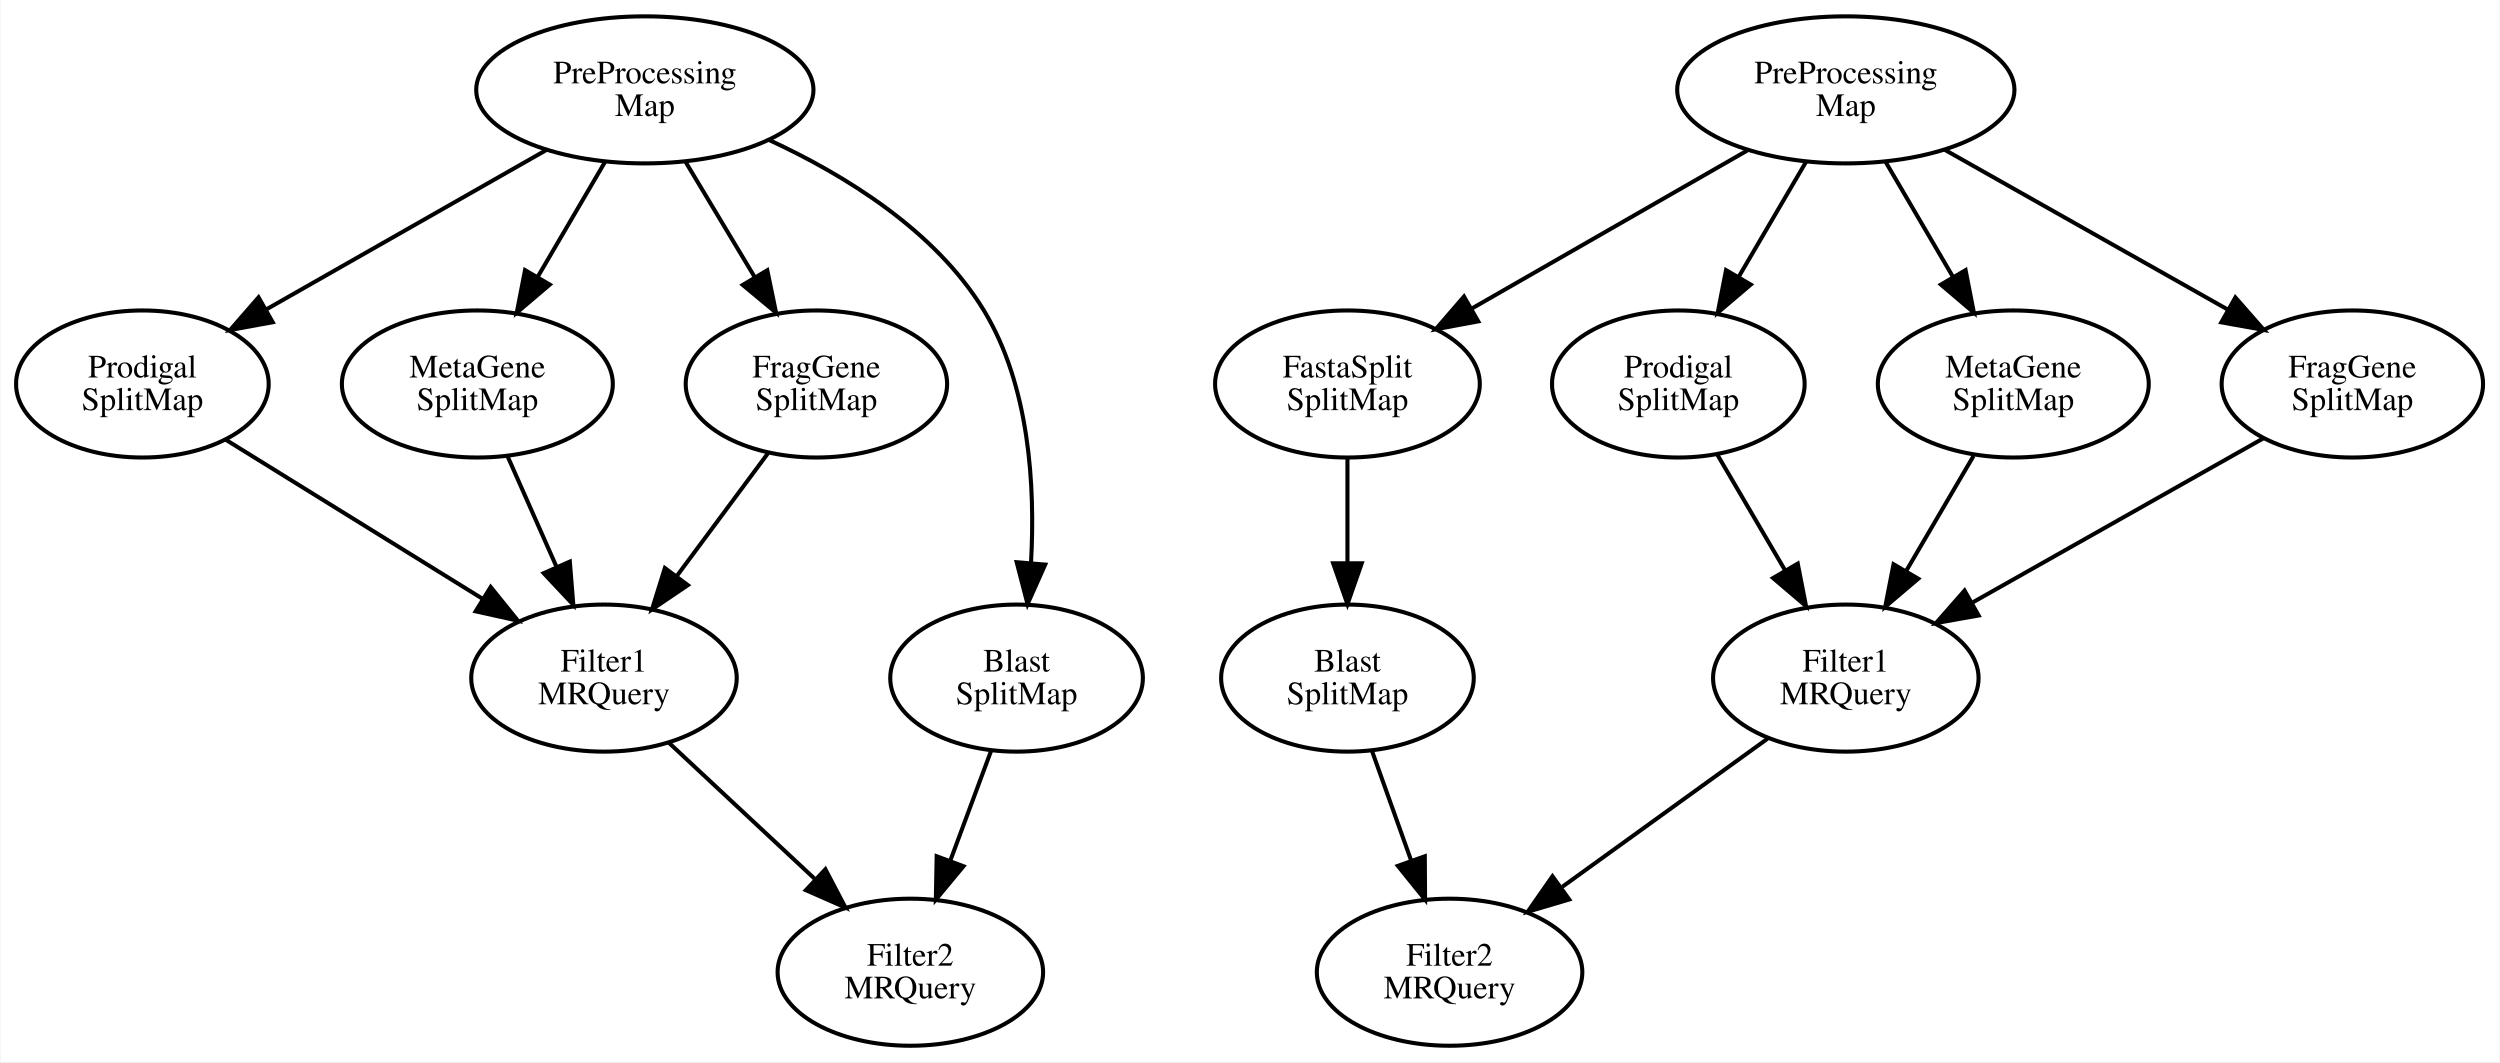
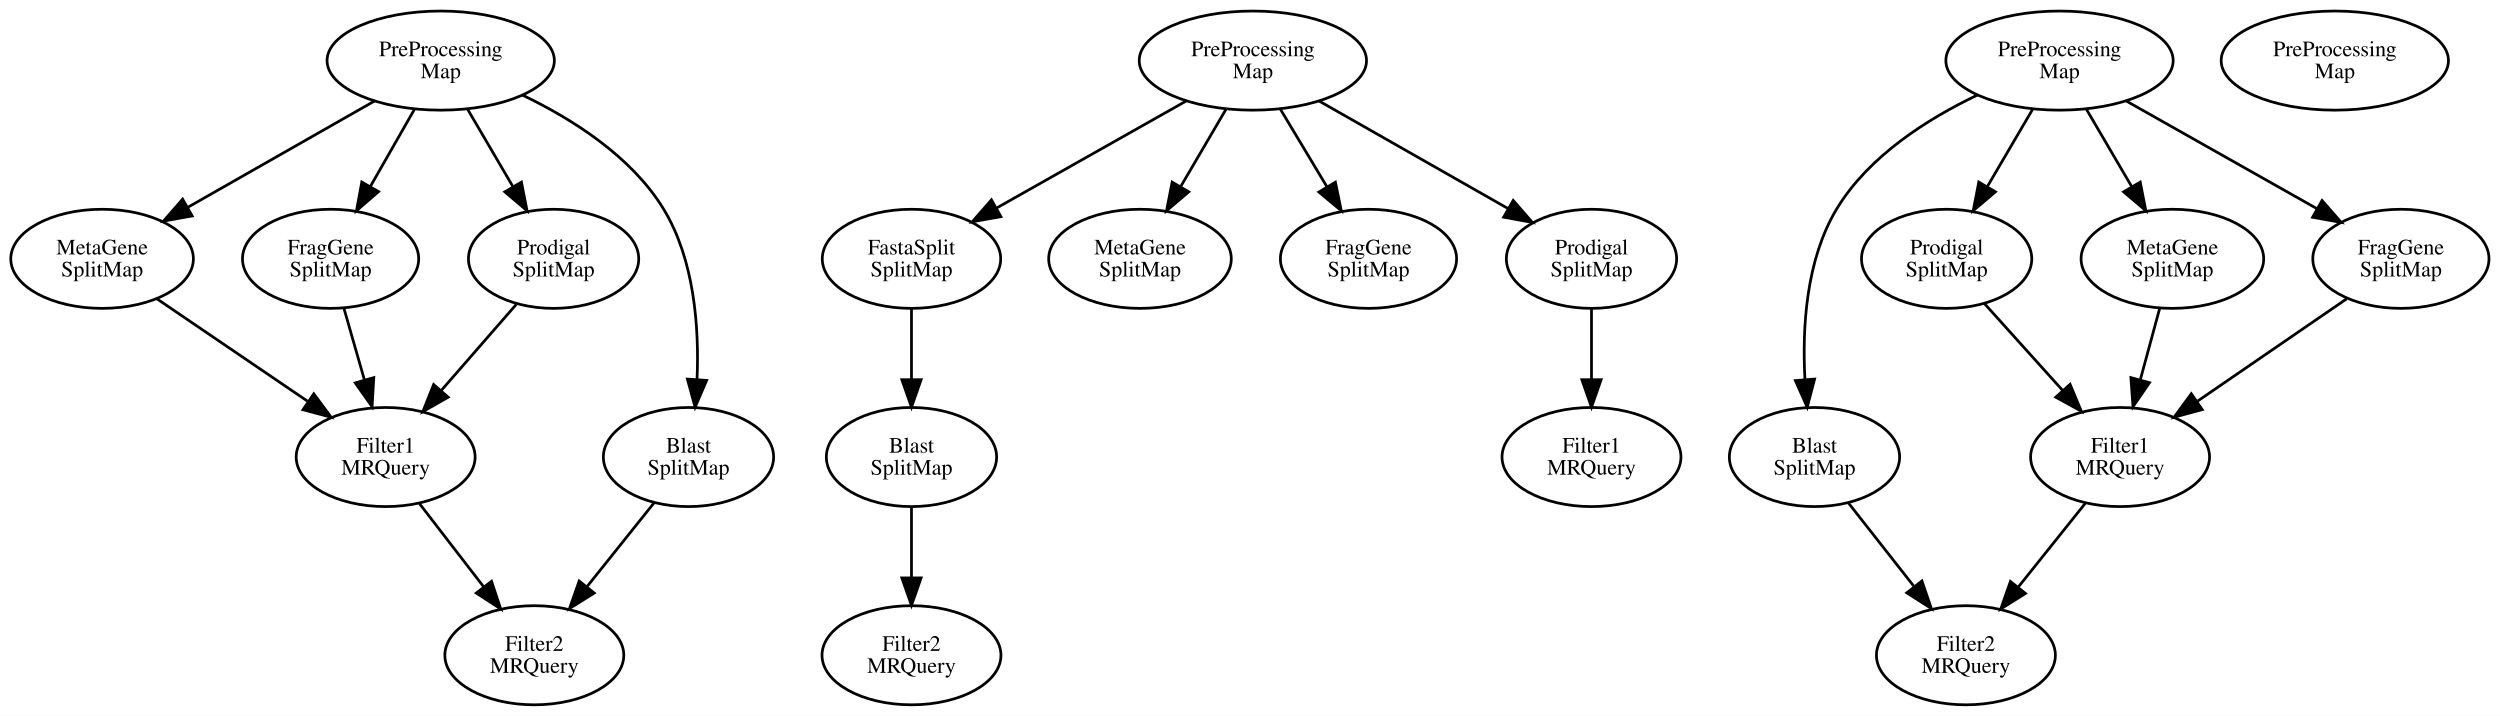
- <svg xmlns="http://www.w3.org/2000/svg" width="612pt" height="260pt" viewBox="0.00 0.00 611.71 260.00">
-   <g id="graph0" class="graph" transform="scale(1 1) rotate(0) translate(4 256)">
-     <polygon fill="white" stroke="none" points="-4,4 -4,-256 607.71,-256 607.71,4 -4,4" />
+ <svg xmlns="http://www.w3.org/2000/svg" width="908pt" height="260pt" viewBox="0.00 0.00 908.08 260.00">
+   <g id="graph0" class="graph" transform="scale(1 1) rotate(0) translate(4.00045 256)">
+     <polygon fill="white" stroke="none" points="-4,4 -4,-256 904.08,-256 904.08,4 -4,4" />
    <g id="node1" class="node">
-       <ellipse fill="none" stroke="black" cx="153.71" cy="-234" rx="41.281" ry="18" />
-       <text text-anchor="middle" x="153.71" y="-235.6" font-family="Times,serif" font-size="8.00">PreProcessing</text>
-       <text text-anchor="middle" x="153.71" y="-227.6" font-family="Times,serif" font-size="8.00">Map</text>
+       <ellipse fill="none" stroke="black" cx="156.08" cy="-234" rx="41.281" ry="18" />
+       <text text-anchor="middle" x="156.08" y="-235.6" font-family="Times,serif" font-size="8.00">PreProcessing</text>
+       <text text-anchor="middle" x="156.08" y="-227.6" font-family="Times,serif" font-size="8.00">Map</text>
    </g>
    <g id="node2" class="node">
-       <ellipse fill="none" stroke="black" cx="30.711" cy="-162" rx="30.924" ry="18" />
-       <text text-anchor="middle" x="30.711" y="-163.6" font-family="Times,serif" font-size="8.00">Prodigal</text>
-       <text text-anchor="middle" x="30.711" y="-155.6" font-family="Times,serif" font-size="8.00">SplitMap</text>
+       <ellipse fill="none" stroke="black" cx="33.082" cy="-162" rx="33.165" ry="18" />
+       <text text-anchor="middle" x="33.082" y="-163.6" font-family="Times,serif" font-size="8.00">MetaGene</text>
+       <text text-anchor="middle" x="33.082" y="-155.6" font-family="Times,serif" font-size="8.00">SplitMap</text>
    </g>
    <g id="edge1" class="edge">
-       <path fill="none" stroke="black" d="M129.7,-219.34C110.09,-208.18 82.26,-192.34 61.098,-180.29" />
-       <polygon fill="black" stroke="black" points="62.612,-177.125 52.19,-175.22 59.15,-183.208 62.612,-177.125" />
+       <path fill="none" stroke="black" d="M132.07,-219.34C112.71,-208.32 85.321,-192.73 64.261,-180.74" />
+       <polygon fill="black" stroke="black" points="65.797,-177.588 55.374,-175.69 62.339,-183.674 65.797,-177.588" />
    </g>
    <g id="node3" class="node">
-       <ellipse fill="none" stroke="black" cx="112.71" cy="-162" rx="33.165" ry="18" />
-       <text text-anchor="middle" x="112.71" y="-163.6" font-family="Times,serif" font-size="8.00">MetaGene</text>
-       <text text-anchor="middle" x="112.71" y="-155.6" font-family="Times,serif" font-size="8.00">SplitMap</text>
+       <ellipse fill="none" stroke="black" cx="116.08" cy="-162" rx="32" ry="18" />
+       <text text-anchor="middle" x="116.08" y="-163.6" font-family="Times,serif" font-size="8.00">FragGene</text>
+       <text text-anchor="middle" x="116.08" y="-155.6" font-family="Times,serif" font-size="8.00">SplitMap</text>
    </g>
    <g id="edge2" class="edge">
-       <path fill="none" stroke="black" d="M143.99,-216.41C139.09,-208.04 133.04,-197.71 127.57,-188.37" />
-       <polygon fill="black" stroke="black" points="130.433,-186.332 122.36,-179.47 124.391,-189.868 130.433,-186.332" />
+       <path fill="none" stroke="black" d="M146.6,-216.41C141.82,-208.04 135.92,-197.71 130.58,-188.37" />
+       <polygon fill="black" stroke="black" points="133.493,-186.413 125.49,-179.47 127.416,-189.888 133.493,-186.413" />
    </g>
    <g id="node4" class="node">
-       <ellipse fill="none" stroke="black" cx="195.71" cy="-162" rx="32" ry="18" />
-       <text text-anchor="middle" x="195.71" y="-163.6" font-family="Times,serif" font-size="8.00">FragGene</text>
-       <text text-anchor="middle" x="195.71" y="-155.6" font-family="Times,serif" font-size="8.00">SplitMap</text>
+       <ellipse fill="none" stroke="black" cx="197.08" cy="-162" rx="30.924" ry="18" />
+       <text text-anchor="middle" x="197.08" y="-163.6" font-family="Times,serif" font-size="8.00">Prodigal</text>
+       <text text-anchor="middle" x="197.08" y="-155.6" font-family="Times,serif" font-size="8.00">SplitMap</text>
    </g>
    <g id="edge3" class="edge">
-       <path fill="none" stroke="black" d="M163.66,-216.41C168.74,-207.95 175.01,-197.49 180.66,-188.08" />
-       <polygon fill="black" stroke="black" points="183.683,-189.845 185.83,-179.47 177.681,-186.241 183.683,-189.845" />
+       <path fill="none" stroke="black" d="M165.8,-216.41C170.7,-208.04 176.75,-197.71 182.22,-188.37" />
+       <polygon fill="black" stroke="black" points="185.4,-189.867 187.44,-179.47 179.362,-186.325 185.4,-189.867" />
    </g>
    <g id="node5" class="node">
-       <ellipse fill="none" stroke="black" cx="244.71" cy="-90" rx="30.924" ry="18" />
-       <text text-anchor="middle" x="244.71" y="-91.6" font-family="Times,serif" font-size="8.00">Blast</text>
-       <text text-anchor="middle" x="244.71" y="-83.6" font-family="Times,serif" font-size="8.00">SplitMap</text>
+       <ellipse fill="none" stroke="black" cx="246.08" cy="-90" rx="30.924" ry="18" />
+       <text text-anchor="middle" x="246.08" y="-91.6" font-family="Times,serif" font-size="8.00">Blast</text>
+       <text text-anchor="middle" x="246.08" y="-83.6" font-family="Times,serif" font-size="8.00">SplitMap</text>
    </g>
    <g id="edge4" class="edge">
-       <path fill="none" stroke="black" d="M184.19,-221.7C202.63,-213.18 224.81,-199.58 236.71,-180 247.89,-161.6 249.3,-137 248.25,-118.32" />
-       <polygon fill="black" stroke="black" points="251.718,-117.785 247.4,-108.11 244.742,-118.366 251.718,-117.785" />
+       <path fill="none" stroke="black" d="M185.77,-221.47C203.74,-212.86 225.39,-199.24 237.08,-180 248.27,-161.58 249.98,-136.98 249.19,-118.31" />
+       <polygon fill="black" stroke="black" points="252.666,-117.837 248.49,-108.1 245.682,-118.316 252.666,-117.837" />
    </g>
    <g id="node6" class="node">
-       <ellipse fill="none" stroke="black" cx="143.71" cy="-90" rx="32.5" ry="18" />
-       <text text-anchor="middle" x="143.71" y="-91.6" font-family="Times,serif" font-size="8.00">Filter1</text>
-       <text text-anchor="middle" x="143.71" y="-83.6" font-family="Times,serif" font-size="8.00">MRQuery</text>
+       <ellipse fill="none" stroke="black" cx="136.08" cy="-90" rx="32.5" ry="18" />
+       <text text-anchor="middle" x="136.08" y="-91.6" font-family="Times,serif" font-size="8.00">Filter1</text>
+       <text text-anchor="middle" x="136.08" y="-83.6" font-family="Times,serif" font-size="8.00">MRQuery</text>
    </g>
    <g id="edge5" class="edge">
-       <path fill="none" stroke="black" d="M51.174,-148.32C68.713,-137.46 94.204,-121.67 113.99,-109.41" />
-       <polygon fill="black" stroke="black" points="115.971,-112.3 122.63,-104.06 112.285,-106.349 115.971,-112.3" />
+       <path fill="none" stroke="black" d="M52.942,-147.5C68.474,-136.95 90.274,-122.13 107.65,-110.32" />
+       <polygon fill="black" stroke="black" points="109.973,-112.973 116.28,-104.46 106.041,-107.182 109.973,-112.973" />
    </g>
    <g id="edge6" class="edge">
-       <path fill="none" stroke="black" d="M120.06,-144.41C123.63,-136.34 128.02,-126.43 132.04,-117.35" />
-       <polygon fill="black" stroke="black" points="135.349,-118.521 136.2,-107.96 128.949,-115.685 135.349,-118.521" />
+       <path fill="none" stroke="black" d="M120.92,-144.05C123.15,-136.26 125.85,-126.82 128.35,-118.08" />
+       <polygon fill="black" stroke="black" points="131.768,-118.857 131.15,-108.28 125.037,-116.934 131.768,-118.857" />
    </g>
    <g id="edge7" class="edge">
-       <path fill="none" stroke="black" d="M183.91,-145.12C177.33,-136.26 169,-125.04 161.63,-115.12" />
-       <polygon fill="black" stroke="black" points="164.235,-112.757 155.46,-106.82 158.617,-116.934 164.235,-112.757" />
+       <path fill="none" stroke="black" d="M183.54,-145.46C175.57,-136.31 165.32,-124.55 156.39,-114.31" />
+       <polygon fill="black" stroke="black" points="158.787,-111.733 149.58,-106.49 153.508,-116.33 158.787,-111.733" />
    </g>
    <g id="node7" class="node">
-       <ellipse fill="none" stroke="black" cx="218.71" cy="-18" rx="32.5" ry="18" />
-       <text text-anchor="middle" x="218.71" y="-19.6" font-family="Times,serif" font-size="8.00">Filter2</text>
-       <text text-anchor="middle" x="218.71" y="-11.6" font-family="Times,serif" font-size="8.00">MRQuery</text>
+       <ellipse fill="none" stroke="black" cx="190.08" cy="-18" rx="32.5" ry="18" />
+       <text text-anchor="middle" x="190.08" y="-19.6" font-family="Times,serif" font-size="8.00">Filter2</text>
+       <text text-anchor="middle" x="190.08" y="-11.6" font-family="Times,serif" font-size="8.00">MRQuery</text>
    </g>
    <g id="edge8" class="edge">
-       <path fill="none" stroke="black" d="M238.42,-72.055C235.45,-64.059 231.83,-54.331 228.52,-45.4" />
-       <polygon fill="black" stroke="black" points="231.713,-43.944 224.95,-35.789 225.151,-46.382 231.713,-43.944" />
+       <path fill="none" stroke="black" d="M233.65,-73.465C226.5,-64.528 217.37,-53.109 209.31,-43.037" />
+       <polygon fill="black" stroke="black" points="211.841,-40.598 202.86,-34.977 206.375,-44.972 211.841,-40.598" />
    </g>
    <g id="edge9" class="edge">
-       <path fill="none" stroke="black" d="M159.62,-74.155C169.96,-64.503 183.62,-51.749 195.21,-40.937" />
-       <polygon fill="black" stroke="black" points="197.908,-43.206 202.83,-33.824 193.132,-38.089 197.908,-43.206" />
+       <path fill="none" stroke="black" d="M148.34,-73.116C155.24,-64.166 164,-52.81 171.71,-42.815" />
+       <polygon fill="black" stroke="black" points="174.541,-44.876 177.88,-34.821 168.999,-40.599 174.541,-44.876" />
    </g>
    <g id="node8" class="node">
-       <ellipse fill="none" stroke="black" cx="447.71" cy="-234" rx="41.281" ry="18" />
-       <text text-anchor="middle" x="447.71" y="-235.6" font-family="Times,serif" font-size="8.00">PreProcessing</text>
-       <text text-anchor="middle" x="447.71" y="-227.6" font-family="Times,serif" font-size="8.00">Map</text>
+       <ellipse fill="none" stroke="black" cx="451.08" cy="-234" rx="41.281" ry="18" />
+       <text text-anchor="middle" x="451.08" y="-235.6" font-family="Times,serif" font-size="8.00">PreProcessing</text>
+       <text text-anchor="middle" x="451.08" y="-227.6" font-family="Times,serif" font-size="8.00">Map</text>
    </g>
    <g id="node9" class="node">
-       <ellipse fill="none" stroke="black" cx="325.71" cy="-162" rx="32.405" ry="18" />
-       <text text-anchor="middle" x="325.71" y="-163.6" font-family="Times,serif" font-size="8.00">FastaSplit</text>
-       <text text-anchor="middle" x="325.71" y="-155.6" font-family="Times,serif" font-size="8.00">SplitMap</text>
+       <ellipse fill="none" stroke="black" cx="327.08" cy="-162" rx="32.405" ry="18" />
+       <text text-anchor="middle" x="327.08" y="-163.6" font-family="Times,serif" font-size="8.00">FastaSplit</text>
+       <text text-anchor="middle" x="327.08" y="-155.6" font-family="Times,serif" font-size="8.00">SplitMap</text>
    </g>
    <g id="edge10" class="edge">
-       <path fill="none" stroke="black" d="M423.61,-219.17C404.25,-208.06 376.95,-192.4 356.1,-180.44" />
-       <polygon fill="black" stroke="black" points="357.724,-177.337 347.31,-175.39 354.237,-183.406 357.724,-177.337" />
+       <path fill="none" stroke="black" d="M426.88,-219.34C407.23,-208.25 379.4,-192.53 358.11,-180.52" />
+       <polygon fill="black" stroke="black" points="359.568,-177.324 349.14,-175.45 356.123,-183.418 359.568,-177.324" />
    </g>
    <g id="node10" class="node">
-       <ellipse fill="none" stroke="black" cx="406.71" cy="-162" rx="30.924" ry="18" />
-       <text text-anchor="middle" x="406.71" y="-163.6" font-family="Times,serif" font-size="8.00">Prodigal</text>
-       <text text-anchor="middle" x="406.71" y="-155.6" font-family="Times,serif" font-size="8.00">SplitMap</text>
+       <ellipse fill="none" stroke="black" cx="410.08" cy="-162" rx="33.165" ry="18" />
+       <text text-anchor="middle" x="410.08" y="-163.6" font-family="Times,serif" font-size="8.00">MetaGene</text>
+       <text text-anchor="middle" x="410.08" y="-155.6" font-family="Times,serif" font-size="8.00">SplitMap</text>
    </g>
    <g id="edge11" class="edge">
-       <path fill="none" stroke="black" d="M437.99,-216.41C433.09,-208.04 427.04,-197.71 421.57,-188.37" />
-       <polygon fill="black" stroke="black" points="424.433,-186.332 416.36,-179.47 418.391,-189.868 424.433,-186.332" />
+       <path fill="none" stroke="black" d="M441.37,-216.41C436.46,-208.04 430.41,-197.71 424.94,-188.37" />
+       <polygon fill="black" stroke="black" points="427.803,-186.332 419.73,-179.47 421.761,-189.868 427.803,-186.332" />
    </g>
    <g id="node11" class="node">
-       <ellipse fill="none" stroke="black" cx="488.71" cy="-162" rx="33.165" ry="18" />
-       <text text-anchor="middle" x="488.71" y="-163.6" font-family="Times,serif" font-size="8.00">MetaGene</text>
-       <text text-anchor="middle" x="488.71" y="-155.6" font-family="Times,serif" font-size="8.00">SplitMap</text>
+       <ellipse fill="none" stroke="black" cx="493.08" cy="-162" rx="32" ry="18" />
+       <text text-anchor="middle" x="493.08" y="-163.6" font-family="Times,serif" font-size="8.00">FragGene</text>
+       <text text-anchor="middle" x="493.08" y="-155.6" font-family="Times,serif" font-size="8.00">SplitMap</text>
    </g>
    <g id="edge12" class="edge">
-       <path fill="none" stroke="black" d="M457.43,-216.41C462.33,-208.04 468.38,-197.71 473.85,-188.37" />
-       <polygon fill="black" stroke="black" points="477.029,-189.868 479.06,-179.47 470.987,-186.332 477.029,-189.868" />
+       <path fill="none" stroke="black" d="M461.04,-216.41C466.11,-207.95 472.39,-197.49 478.04,-188.08" />
+       <polygon fill="black" stroke="black" points="481.062,-189.847 483.2,-179.47 475.057,-186.248 481.062,-189.847" />
    </g>
    <g id="node12" class="node">
-       <ellipse fill="none" stroke="black" cx="571.71" cy="-162" rx="32" ry="18" />
-       <text text-anchor="middle" x="571.71" y="-163.6" font-family="Times,serif" font-size="8.00">FragGene</text>
-       <text text-anchor="middle" x="571.71" y="-155.6" font-family="Times,serif" font-size="8.00">SplitMap</text>
+       <ellipse fill="none" stroke="black" cx="574.08" cy="-162" rx="30.924" ry="18" />
+       <text text-anchor="middle" x="574.08" y="-163.6" font-family="Times,serif" font-size="8.00">Prodigal</text>
+       <text text-anchor="middle" x="574.08" y="-155.6" font-family="Times,serif" font-size="8.00">SplitMap</text>
    </g>
    <g id="edge13" class="edge">
-       <path fill="none" stroke="black" d="M471.91,-219.34C491.68,-208.18 519.74,-192.34 541.08,-180.29" />
-       <polygon fill="black" stroke="black" points="543.073,-183.184 550.06,-175.22 539.631,-177.089 543.073,-183.184" />
+       <path fill="none" stroke="black" d="M475.09,-219.34C494.7,-208.18 522.53,-192.34 543.7,-180.29" />
+       <polygon fill="black" stroke="black" points="545.643,-183.211 552.6,-175.22 542.179,-177.129 545.643,-183.211" />
    </g>
    <g id="node13" class="node">
-       <ellipse fill="none" stroke="black" cx="325.71" cy="-90" rx="30.924" ry="18" />
-       <text text-anchor="middle" x="325.71" y="-91.6" font-family="Times,serif" font-size="8.00">Blast</text>
-       <text text-anchor="middle" x="325.71" y="-83.6" font-family="Times,serif" font-size="8.00">SplitMap</text>
+       <ellipse fill="none" stroke="black" cx="327.08" cy="-90" rx="30.924" ry="18" />
+       <text text-anchor="middle" x="327.08" y="-91.6" font-family="Times,serif" font-size="8.00">Blast</text>
+       <text text-anchor="middle" x="327.08" y="-83.6" font-family="Times,serif" font-size="8.00">SplitMap</text>
    </g>
    <g id="edge14" class="edge">
-       <path fill="none" stroke="black" d="M325.71,-143.7C325.71,-135.98 325.71,-126.71 325.71,-118.11" />
-       <polygon fill="black" stroke="black" points="329.21,-118.1 325.71,-108.1 322.21,-118.1 329.21,-118.1" />
+       <path fill="none" stroke="black" d="M327.08,-143.7C327.08,-135.98 327.08,-126.71 327.08,-118.11" />
+       <polygon fill="black" stroke="black" points="330.58,-118.1 327.08,-108.1 323.58,-118.1 330.58,-118.1" />
    </g>
    <g id="node14" class="node">
-       <ellipse fill="none" stroke="black" cx="447.71" cy="-90" rx="32.5" ry="18" />
-       <text text-anchor="middle" x="447.71" y="-91.6" font-family="Times,serif" font-size="8.00">Filter1</text>
-       <text text-anchor="middle" x="447.71" y="-83.6" font-family="Times,serif" font-size="8.00">MRQuery</text>
+       <ellipse fill="none" stroke="black" cx="574.08" cy="-90" rx="32.5" ry="18" />
+       <text text-anchor="middle" x="574.08" y="-91.6" font-family="Times,serif" font-size="8.00">Filter1</text>
+       <text text-anchor="middle" x="574.08" y="-83.6" font-family="Times,serif" font-size="8.00">MRQuery</text>
    </g>
    <g id="edge15" class="edge">
-       <path fill="none" stroke="black" d="M416.22,-144.76C421.17,-136.32 427.33,-125.8 432.89,-116.31" />
-       <polygon fill="black" stroke="black" points="435.94,-118.028 437.97,-107.63 429.898,-114.493 435.94,-118.028" />
+       <path fill="none" stroke="black" d="M574.08,-143.7C574.08,-135.98 574.08,-126.71 574.08,-118.11" />
+       <polygon fill="black" stroke="black" points="577.58,-118.1 574.08,-108.1 570.58,-118.1 577.58,-118.1" />
+     </g>
+     <g id="node15" class="node">
+       <ellipse fill="none" stroke="black" cx="327.08" cy="-18" rx="32.5" ry="18" />
+       <text text-anchor="middle" x="327.08" y="-19.6" font-family="Times,serif" font-size="8.00">Filter2</text>
+       <text text-anchor="middle" x="327.08" y="-11.6" font-family="Times,serif" font-size="8.00">MRQuery</text>
    </g>
    <g id="edge16" class="edge">
-       <path fill="none" stroke="black" d="M478.99,-144.41C474.09,-136.04 468.04,-125.71 462.57,-116.37" />
-       <polygon fill="black" stroke="black" points="465.433,-114.332 457.36,-107.47 459.391,-117.868 465.433,-114.332" />
+       <path fill="none" stroke="black" d="M327.08,-71.697C327.08,-63.983 327.08,-54.712 327.08,-46.112" />
+       <polygon fill="black" stroke="black" points="330.58,-46.104 327.08,-36.104 323.58,-46.104 330.58,-46.104" />
+     </g>
+     <g id="node16" class="node">
+       <ellipse fill="none" stroke="black" cx="655.08" cy="-90" rx="30.924" ry="18" />
+       <text text-anchor="middle" x="655.08" y="-91.6" font-family="Times,serif" font-size="8.00">Blast</text>
+       <text text-anchor="middle" x="655.08" y="-83.6" font-family="Times,serif" font-size="8.00">SplitMap</text>
+     </g>
+     <g id="node17" class="node">
+       <ellipse fill="none" stroke="black" cx="710.08" cy="-18" rx="32.5" ry="18" />
+       <text text-anchor="middle" x="710.08" y="-19.6" font-family="Times,serif" font-size="8.00">Filter2</text>
+       <text text-anchor="middle" x="710.08" y="-11.6" font-family="Times,serif" font-size="8.00">MRQuery</text>
    </g>
    <g id="edge17" class="edge">
-       <path fill="none" stroke="black" d="M549.83,-148.65C530.12,-137.52 500.93,-121.04 478.8,-108.55" />
-       <polygon fill="black" stroke="black" points="480.22,-105.333 469.79,-103.47 476.782,-111.43 480.22,-105.333" />
-     </g>
-     <g id="node15" class="node">
-       <ellipse fill="none" stroke="black" cx="350.71" cy="-18" rx="32.5" ry="18" />
-       <text text-anchor="middle" x="350.71" y="-19.6" font-family="Times,serif" font-size="8.00">Filter2</text>
-       <text text-anchor="middle" x="350.71" y="-11.6" font-family="Times,serif" font-size="8.00">MRQuery</text>
+       <path fill="none" stroke="black" d="M667.29,-73.465C674.31,-64.528 683.28,-53.109 691.2,-43.037" />
+       <polygon fill="black" stroke="black" points="694.106,-45.003 697.53,-34.977 688.601,-40.68 694.106,-45.003" />
+     </g>
+     <g id="node18" class="node">
+       <ellipse fill="none" stroke="black" cx="703.08" cy="-162" rx="30.924" ry="18" />
+       <text text-anchor="middle" x="703.08" y="-163.6" font-family="Times,serif" font-size="8.00">Prodigal</text>
+       <text text-anchor="middle" x="703.08" y="-155.6" font-family="Times,serif" font-size="8.00">SplitMap</text>
+     </g>
+     <g id="node19" class="node">
+       <ellipse fill="none" stroke="black" cx="766.08" cy="-90" rx="32.5" ry="18" />
+       <text text-anchor="middle" x="766.08" y="-91.6" font-family="Times,serif" font-size="8.00">Filter1</text>
+       <text text-anchor="middle" x="766.08" y="-83.6" font-family="Times,serif" font-size="8.00">MRQuery</text>
    </g>
    <g id="edge18" class="edge">
-       <path fill="none" stroke="black" d="M331.76,-72.055C334.62,-64.059 338.09,-54.331 341.28,-45.4" />
-       <polygon fill="black" stroke="black" points="344.645,-46.384 344.71,-35.789 338.052,-44.031 344.645,-46.384" />
+       <path fill="none" stroke="black" d="M716.75,-145.81C725.06,-136.58 735.83,-124.61 745.19,-114.22" />
+       <polygon fill="black" stroke="black" points="747.92,-116.418 752,-106.64 742.713,-111.74 747.92,-116.418" />
    </g>
    <g id="edge19" class="edge">
-       <path fill="none" stroke="black" d="M428.55,-75.17C414.2,-64.816 394.36,-50.502 378.31,-38.915" />
-       <polygon fill="black" stroke="black" points="379.997,-35.816 369.84,-32.801 375.9,-41.492 379.997,-35.816" />
+       <path fill="none" stroke="black" d="M753.38,-73.116C746.22,-64.166 737.13,-52.81 729.13,-42.815" />
+       <polygon fill="black" stroke="black" points="731.718,-40.447 722.74,-34.821 726.25,-44.818 731.718,-40.447" />
+     </g>
+     <g id="node20" class="node">
+       <ellipse fill="none" stroke="black" cx="785.08" cy="-162" rx="33.165" ry="18" />
+       <text text-anchor="middle" x="785.08" y="-163.6" font-family="Times,serif" font-size="8.00">MetaGene</text>
+       <text text-anchor="middle" x="785.08" y="-155.6" font-family="Times,serif" font-size="8.00">SplitMap</text>
+     </g>
+     <g id="edge20" class="edge">
+       <path fill="none" stroke="black" d="M780.48,-144.05C778.37,-136.26 775.81,-126.82 773.43,-118.08" />
+       <polygon fill="black" stroke="black" points="776.767,-117.014 770.77,-108.28 770.012,-118.848 776.767,-117.014" />
+     </g>
+     <g id="node21" class="node">
+       <ellipse fill="none" stroke="black" cx="868.08" cy="-162" rx="32" ry="18" />
+       <text text-anchor="middle" x="868.08" y="-163.6" font-family="Times,serif" font-size="8.00">FragGene</text>
+       <text text-anchor="middle" x="868.08" y="-155.6" font-family="Times,serif" font-size="8.00">SplitMap</text>
+     </g>
+     <g id="edge21" class="edge">
+       <path fill="none" stroke="black" d="M848.42,-147.5C833.04,-136.95 811.45,-122.13 794.23,-110.32" />
+       <polygon fill="black" stroke="black" points="795.916,-107.232 785.69,-104.46 791.955,-113.004 795.916,-107.232" />
+     </g>
+     <g id="node22" class="node">
+       <ellipse fill="none" stroke="black" cx="844.08" cy="-234" rx="41.281" ry="18" />
+       <text text-anchor="middle" x="844.08" y="-235.6" font-family="Times,serif" font-size="8.00">PreProcessing</text>
+       <text text-anchor="middle" x="844.08" y="-227.6" font-family="Times,serif" font-size="8.00">Map</text>
+     </g>
+     <g id="node23" class="node">
+       <ellipse fill="none" stroke="black" cx="744.08" cy="-234" rx="41.281" ry="18" />
+       <text text-anchor="middle" x="744.08" y="-235.6" font-family="Times,serif" font-size="8.00">PreProcessing</text>
+       <text text-anchor="middle" x="744.08" y="-227.6" font-family="Times,serif" font-size="8.00">Map</text>
+     </g>
+     <g id="edge22" class="edge">
+       <path fill="none" stroke="black" d="M714.32,-221.52C696.32,-212.93 674.67,-199.31 663.08,-180 652,-161.54 650.59,-136.94 651.61,-118.29" />
+       <polygon fill="black" stroke="black" points="655.118,-118.331 652.44,-108.08 648.141,-117.763 655.118,-118.331" />
+     </g>
+     <g id="edge23" class="edge">
+       <path fill="none" stroke="black" d="M734.37,-216.41C729.46,-208.04 723.41,-197.71 717.94,-188.37" />
+       <polygon fill="black" stroke="black" points="720.803,-186.332 712.73,-179.47 714.761,-189.868 720.803,-186.332" />
+     </g>
+     <g id="edge24" class="edge">
+       <path fill="none" stroke="black" d="M753.8,-216.41C758.7,-208.04 764.75,-197.71 770.22,-188.37" />
+       <polygon fill="black" stroke="black" points="773.4,-189.867 775.44,-179.47 767.362,-186.325 773.4,-189.867" />
+     </g>
+     <g id="edge25" class="edge">
+       <path fill="none" stroke="black" d="M768.29,-219.34C788.05,-208.18 816.11,-192.34 837.45,-180.29" />
+       <polygon fill="black" stroke="black" points="839.443,-183.184 846.43,-175.22 836.001,-177.089 839.443,-183.184" />
    </g>
  </g>
</svg>
